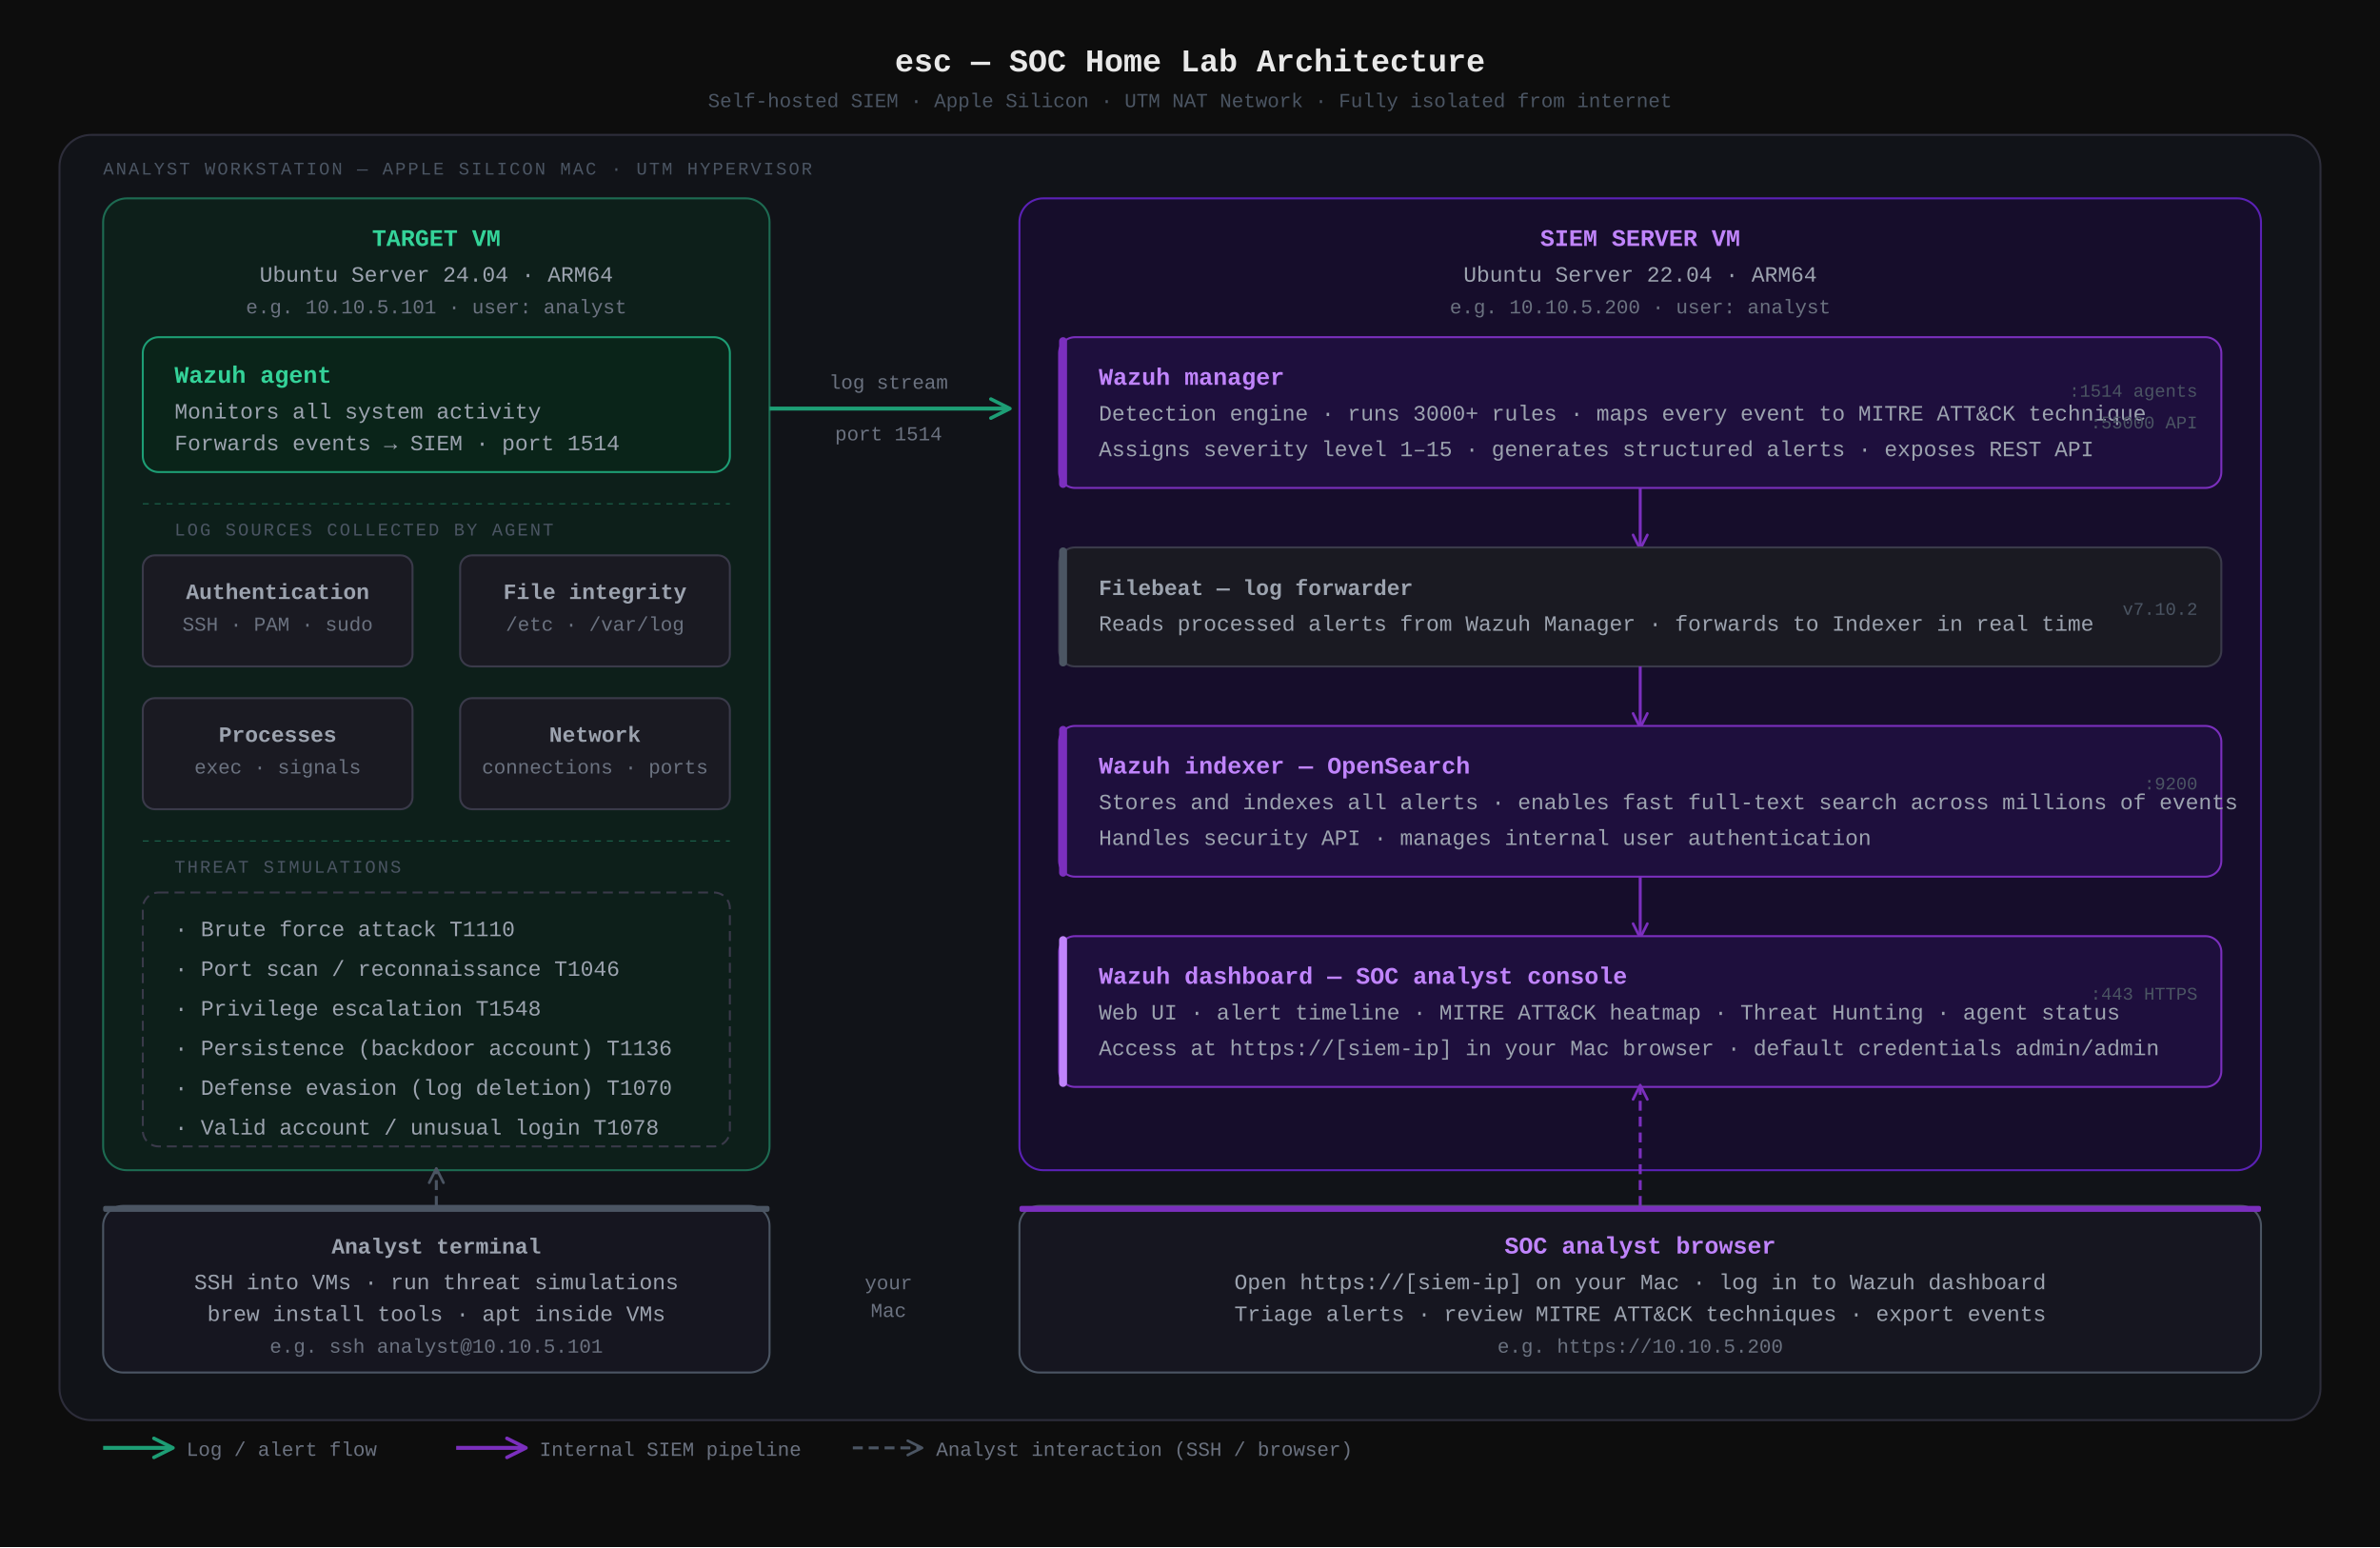
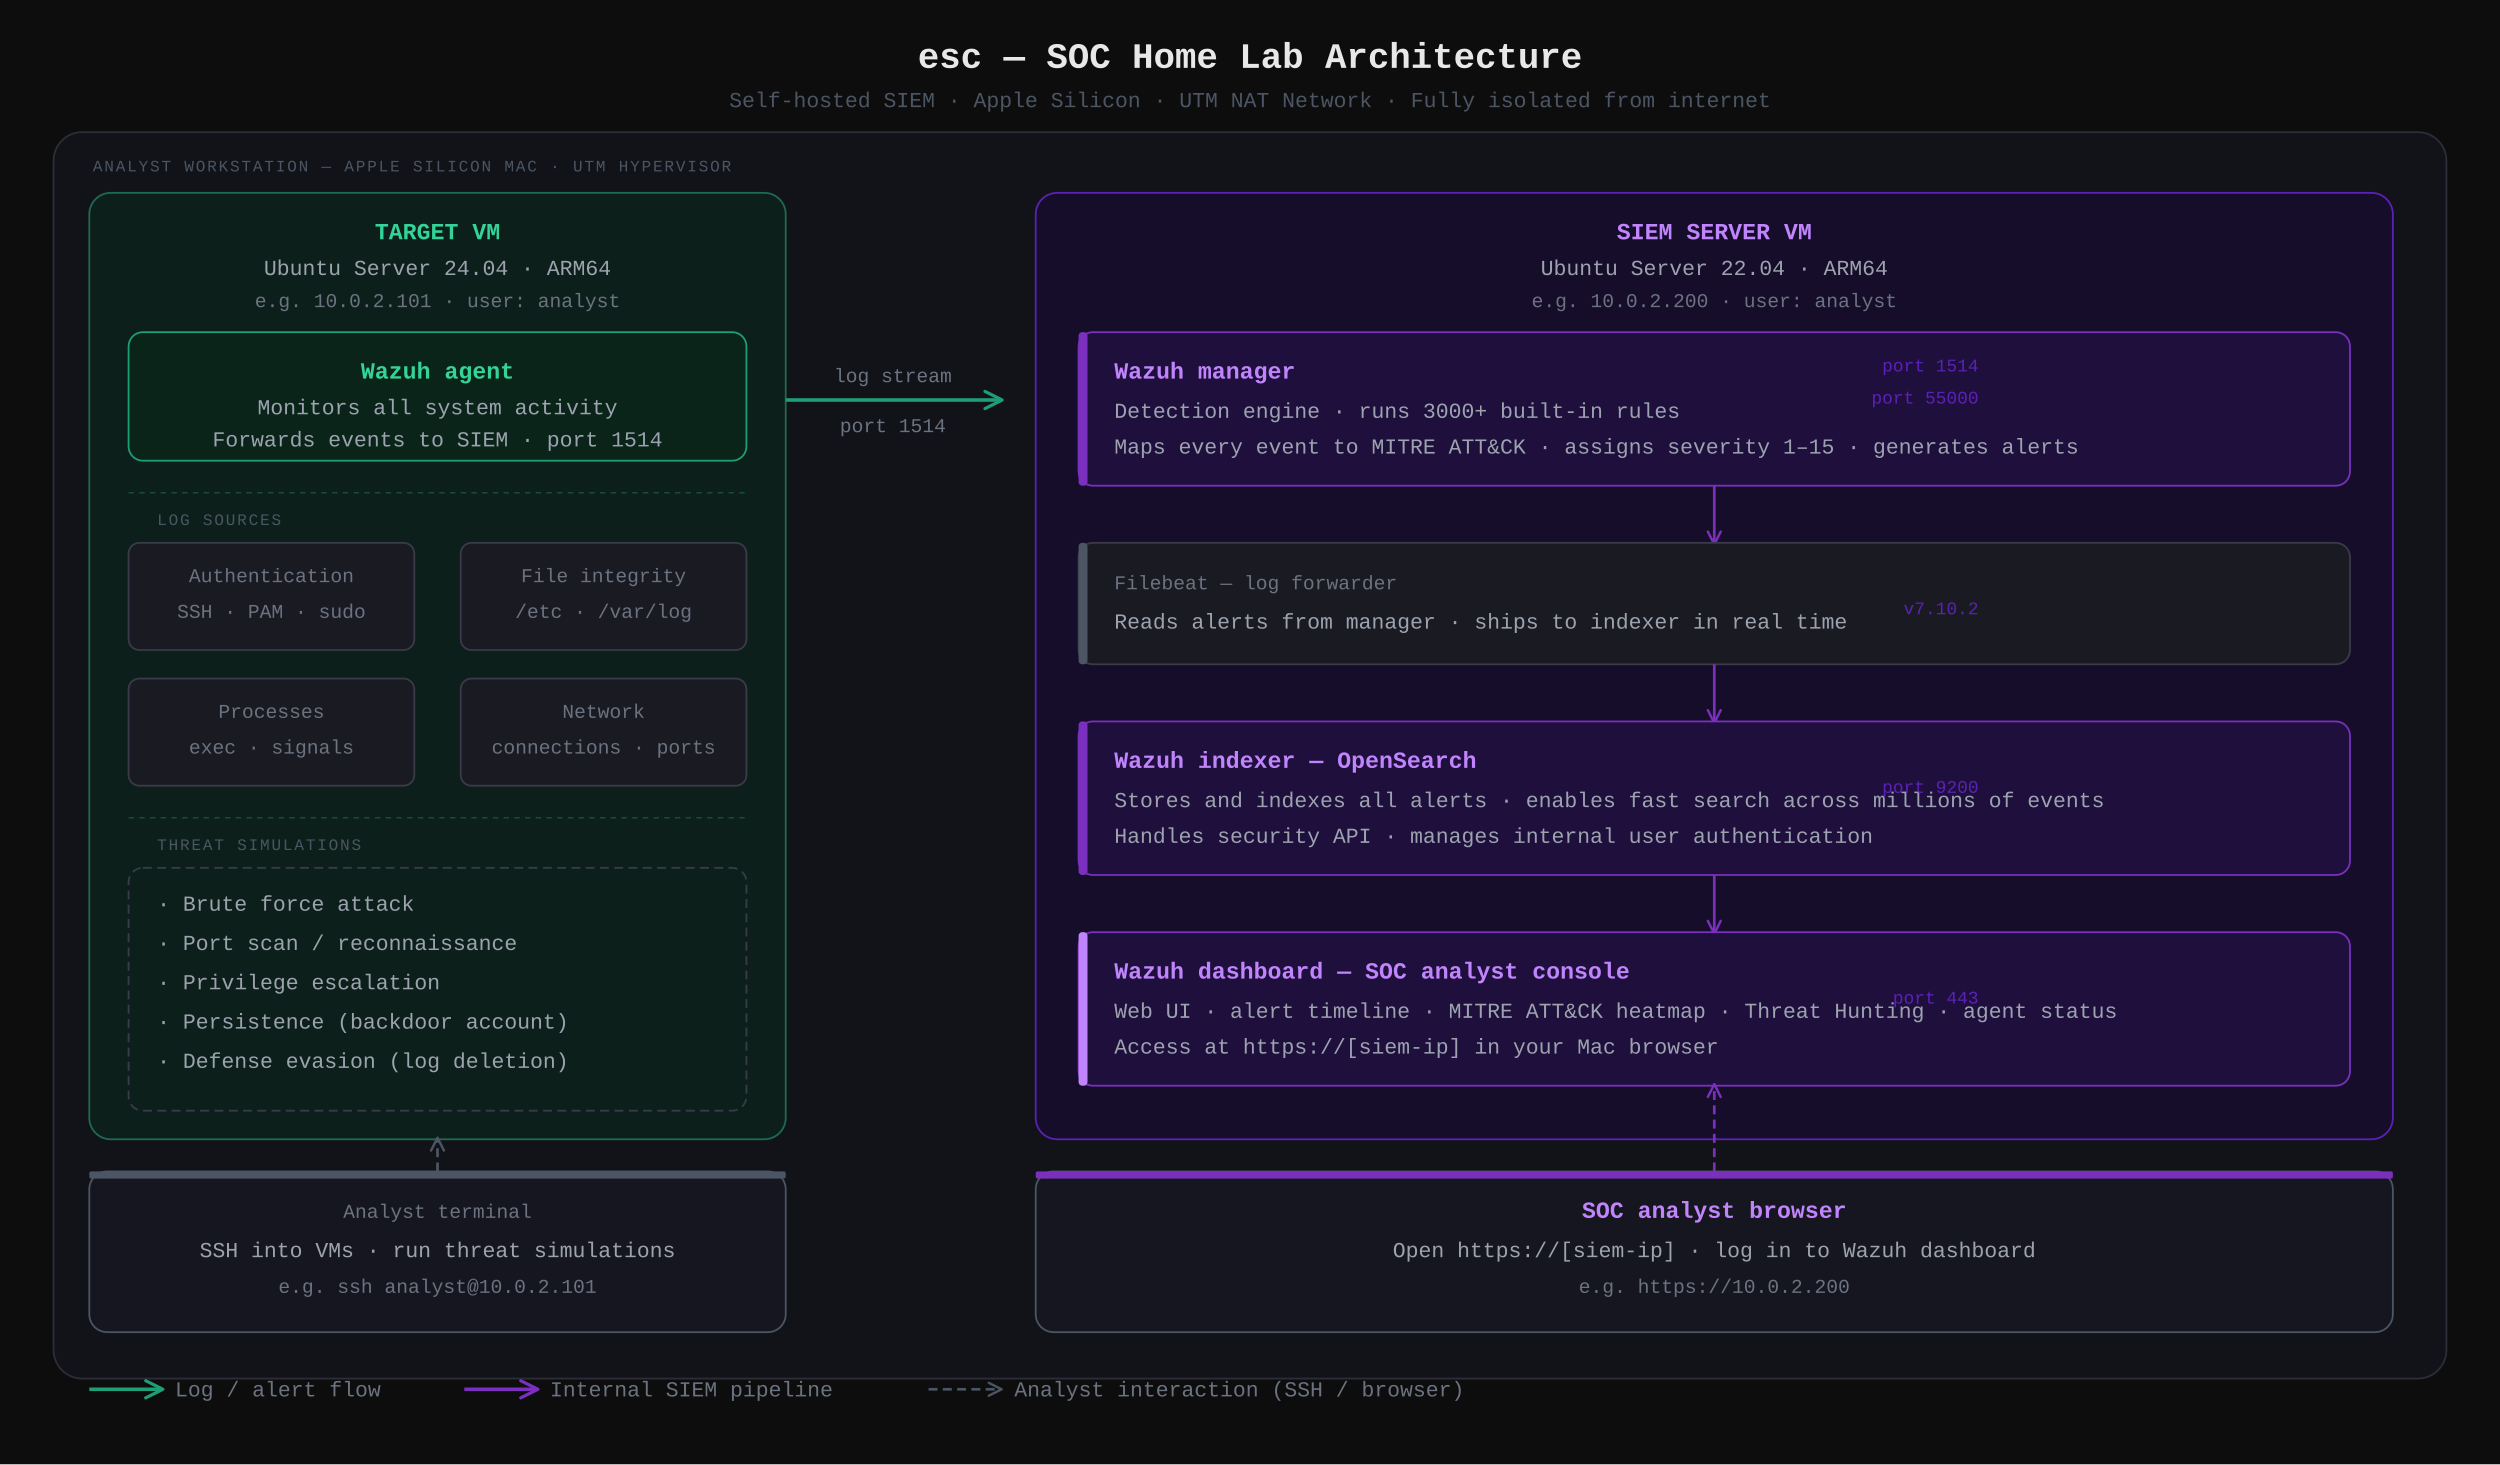
- <svg xmlns="http://www.w3.org/2000/svg" viewBox="0 0 1200 780" width="1200" height="780">
+ <svg xmlns="http://www.w3.org/2000/svg" viewBox="0 0 1400 820" width="1400" height="820">
  <defs>
    <style>
      .bg { fill: #0D0D0D; }
      .host-fill { fill: #111318; stroke: #2D2D3A; }
      .endpoint-fill { fill: #0D1F1A; stroke: #1D6B52; }
      .siem-fill { fill: #160D2B; stroke: #5B21B6; }
      .component-purple { fill: #1E0F3D; stroke: #7B2FBE; stroke-width: 1; }
      .component-teal { fill: #0A2419; stroke: #1D9E75; stroke-width: 1; }
      .component-gray { fill: #1A1A22; stroke: #3A3A4A; stroke-width: 1; }
      .component-dashed { fill: none; stroke: #3A3A4A; stroke-width: 1; stroke-dasharray: 5 3; }
      .component-analyst { fill: #161620; stroke: #4B5563; stroke-width: 1; }
-       .label-primary { font-family: "Courier New", monospace; font-size: 14px; font-weight: 700; fill: #E8E8E8; }
-       .label-secondary { font-family: "Courier New", monospace; font-size: 11px; fill: #9CA3AF; }
-       .label-accent-purple { font-family: "Courier New", monospace; font-size: 12px; font-weight: 700; fill: #C084FC; }
-       .label-accent-teal { font-family: "Courier New", monospace; font-size: 12px; font-weight: 700; fill: #34D399; }
-       .label-accent-gray { font-family: "Courier New", monospace; font-size: 11px; font-weight: 600; fill: #9CA3AF; }
-       .label-small { font-family: "Courier New", monospace; font-size: 10px; fill: #6B7280; }
-       .label-port { font-family: "Courier New", monospace; font-size: 9px; fill: #4B5563; }
-       .section-tag { font-family: "Courier New", monospace; font-size: 9px; fill: #4B5563; letter-spacing: 1px; }
+       .lp { font-family: "Courier New", monospace; font-size: 15px; font-weight: 700; fill: #E8E8E8; }
+       .ls { font-family: "Courier New", monospace; font-size: 12px; fill: #9CA3AF; }
+       .ltp { font-family: "Courier New", monospace; font-size: 13px; font-weight: 700; fill: #C084FC; }
+       .ltt { font-family: "Courier New", monospace; font-size: 13px; font-weight: 700; fill: #34D399; }
+       .lg { font-family: "Courier New", monospace; font-size: 11px; fill: #6B7280; }
+       .lport { font-family: "Courier New", monospace; font-size: 10px; fill: #5B21B6; }
+       .ltag { font-family: "Courier New", monospace; font-size: 9px; fill: #4B5563; letter-spacing: 1px; }
    </style>
    <marker id="arrowPurple" viewBox="0 0 10 10" refX="8" refY="5" markerWidth="6" markerHeight="6" orient="auto">
      <path d="M1 1L9 5L1 9" fill="none" stroke="#7B2FBE" stroke-width="1.5" stroke-linecap="round" stroke-linejoin="round" />
    </marker>
    <marker id="arrowTeal" viewBox="0 0 10 10" refX="8" refY="5" markerWidth="6" markerHeight="6" orient="auto">
      <path d="M1 1L9 5L1 9" fill="none" stroke="#1D9E75" stroke-width="1.5" stroke-linecap="round" stroke-linejoin="round" />
    </marker>
    <marker id="arrowGray" viewBox="0 0 10 10" refX="8" refY="5" markerWidth="6" markerHeight="6" orient="auto">
      <path d="M1 1L9 5L1 9" fill="none" stroke="#4B5563" stroke-width="1.5" stroke-linecap="round" stroke-linejoin="round" />
    </marker>
  </defs>
-   <rect width="1200" height="780" class="bg" />
-   <text x="600" y="36" text-anchor="middle" font-family="Courier New, monospace" font-size="16" font-weight="700" fill="#E8E8E8">esc — SOC Home Lab Architecture</text>
-   <text x="600" y="54" text-anchor="middle" font-family="Courier New, monospace" font-size="10" fill="#4B5563">Self-hosted SIEM · Apple Silicon · UTM NAT Network · Fully isolated from internet</text>
-   <rect x="30" y="68" width="1140" height="648" rx="16" class="host-fill" stroke="#2D2D3A" stroke-width="1" />
-   <text x="52" y="88" class="section-tag">ANALYST WORKSTATION — APPLE SILICON MAC · UTM HYPERVISOR</text>
-   <rect x="52" y="100" width="336" height="490" rx="12" class="endpoint-fill" />
-   <text x="220" y="124" text-anchor="middle" class="label-accent-teal" font-size="13">TARGET VM</text>
-   <text x="220" y="142" text-anchor="middle" class="label-secondary">Ubuntu Server 24.04 · ARM64</text>
-   <text x="220" y="158" text-anchor="middle" class="label-small">e.g. 10.10.5.101 · user: analyst</text>
-   <rect x="72" y="170" width="296" height="68" rx="8" class="component-teal" />
-   <text x="88" y="193" class="label-accent-teal">Wazuh agent</text>
-   <text x="88" y="211" class="label-secondary">Monitors all system activity</text>
-   <text x="88" y="227" class="label-secondary">Forwards events → SIEM · port 1514</text>
-   <line x1="72" y1="254" x2="368" y2="254" stroke="#1D6B52" stroke-width="0.5" stroke-dasharray="3 3" />
-   <text x="88" y="270" class="section-tag">LOG SOURCES COLLECTED BY AGENT</text>
-   <rect x="72" y="280" width="136" height="56" rx="6" class="component-gray" />
-   <text x="140" y="302" text-anchor="middle" class="label-accent-gray">Authentication</text>
-   <text x="140" y="318" text-anchor="middle" class="label-small">SSH · PAM · sudo</text>
-   <rect x="232" y="280" width="136" height="56" rx="6" class="component-gray" />
-   <text x="300" y="302" text-anchor="middle" class="label-accent-gray">File integrity</text>
-   <text x="300" y="318" text-anchor="middle" class="label-small">/etc · /var/log</text>
-   <rect x="72" y="352" width="136" height="56" rx="6" class="component-gray" />
-   <text x="140" y="374" text-anchor="middle" class="label-accent-gray">Processes</text>
-   <text x="140" y="390" text-anchor="middle" class="label-small">exec · signals</text>
-   <rect x="232" y="352" width="136" height="56" rx="6" class="component-gray" />
-   <text x="300" y="374" text-anchor="middle" class="label-accent-gray">Network</text>
-   <text x="300" y="390" text-anchor="middle" class="label-small">connections · ports</text>
-   <line x1="72" y1="424" x2="368" y2="424" stroke="#1D6B52" stroke-width="0.5" stroke-dasharray="3 3" />
-   <text x="88" y="440" class="section-tag">THREAT SIMULATIONS</text>
-   <rect x="72" y="450" width="296" height="128" rx="8" class="component-dashed" />
-   <text x="88" y="472" class="label-secondary">· Brute force attack              T1110</text>
-   <text x="88" y="492" class="label-secondary">· Port scan / reconnaissance       T1046</text>
-   <text x="88" y="512" class="label-secondary">· Privilege escalation             T1548</text>
-   <text x="88" y="532" class="label-secondary">· Persistence (backdoor account)   T1136</text>
-   <text x="88" y="552" class="label-secondary">· Defense evasion (log deletion)   T1070</text>
-   <text x="88" y="572" class="label-secondary">· Valid account / unusual login    T1078</text>
-   <line x1="388" y1="206" x2="508" y2="206" stroke="#1D9E75" stroke-width="2" fill="none" marker-end="url(#arrowTeal)" />
-   <text x="448" y="196" text-anchor="middle" class="label-small">log stream</text>
-   <text x="448" y="222" text-anchor="middle" class="label-small">port 1514</text>
-   <rect x="514" y="100" width="626" height="490" rx="12" class="siem-fill" />
-   <text x="827" y="124" text-anchor="middle" class="label-accent-purple" font-size="13">SIEM SERVER VM</text>
-   <text x="827" y="142" text-anchor="middle" class="label-secondary">Ubuntu Server 22.04 · ARM64</text>
-   <text x="827" y="158" text-anchor="middle" class="label-small">e.g. 10.10.5.200 · user: analyst</text>
-   <rect x="534" y="170" width="586" height="76" rx="8" class="component-purple" />
-   <rect x="534" y="170" width="4" height="76" rx="2" fill="#7B2FBE" />
-   <text x="554" y="194" class="label-accent-purple">Wazuh manager</text>
-   <text x="554" y="212" class="label-secondary">Detection engine · runs 3000+ rules · maps every event to MITRE ATT&amp;CK technique</text>
-   <text x="554" y="230" class="label-secondary">Assigns severity level 1–15 · generates structured alerts · exposes REST API</text>
-   <text x="1108" y="200" text-anchor="end" class="label-port">:1514 agents</text>
-   <text x="1108" y="216" text-anchor="end" class="label-port">:55000 API</text>
-   <line x1="827" y1="246" x2="827" y2="276" stroke="#7B2FBE" stroke-width="1.5" fill="none" marker-end="url(#arrowPurple)" />
-   <rect x="534" y="276" width="586" height="60" rx="8" class="component-gray" />
-   <rect x="534" y="276" width="4" height="60" rx="2" fill="#4B5563" />
-   <text x="554" y="300" class="label-accent-gray" font-size="12">Filebeat  —  log forwarder</text>
-   <text x="554" y="318" class="label-secondary">Reads processed alerts from Wazuh Manager · forwards to Indexer in real time</text>
-   <text x="1108" y="310" text-anchor="end" class="label-port">v7.10.2</text>
-   <line x1="827" y1="336" x2="827" y2="366" stroke="#7B2FBE" stroke-width="1.5" fill="none" marker-end="url(#arrowPurple)" />
-   <rect x="534" y="366" width="586" height="76" rx="8" class="component-purple" />
-   <rect x="534" y="366" width="4" height="76" rx="2" fill="#7B2FBE" />
-   <text x="554" y="390" class="label-accent-purple">Wazuh indexer  —  OpenSearch</text>
-   <text x="554" y="408" class="label-secondary">Stores and indexes all alerts · enables fast full-text search across millions of events</text>
-   <text x="554" y="426" class="label-secondary">Handles security API · manages internal user authentication</text>
-   <text x="1108" y="398" text-anchor="end" class="label-port">:9200</text>
-   <line x1="827" y1="442" x2="827" y2="472" stroke="#7B2FBE" stroke-width="1.5" fill="none" marker-end="url(#arrowPurple)" />
-   <rect x="534" y="472" width="586" height="76" rx="8" class="component-purple" />
-   <rect x="534" y="472" width="4" height="76" rx="2" fill="#C084FC" />
-   <text x="554" y="496" class="label-accent-purple">Wazuh dashboard  —  SOC analyst console</text>
-   <text x="554" y="514" class="label-secondary">Web UI · alert timeline · MITRE ATT&amp;CK heatmap · Threat Hunting · agent status</text>
-   <text x="554" y="532" class="label-secondary">Access at https://[siem-ip] in your Mac browser · default credentials admin/admin</text>
-   <text x="1108" y="504" text-anchor="end" class="label-port">:443 HTTPS</text>
-   <rect x="52" y="608" width="336" height="84" rx="10" class="component-analyst" />
-   <rect x="52" y="608" width="336" height="3" rx="1" fill="#4B5563" />
-   <text x="220" y="632" text-anchor="middle" class="label-accent-gray" font-size="12">Analyst terminal</text>
-   <text x="220" y="650" text-anchor="middle" class="label-secondary">SSH into VMs · run threat simulations</text>
-   <text x="220" y="666" text-anchor="middle" class="label-secondary">brew install tools · apt inside VMs</text>
-   <text x="220" y="682" text-anchor="middle" class="label-small">e.g. ssh analyst@10.10.5.101</text>
-   <line x1="220" y1="608" x2="220" y2="590" stroke="#4B5563" stroke-width="1.5" stroke-dasharray="5 3" fill="none" marker-end="url(#arrowGray)" />
-   <rect x="514" y="608" width="626" height="84" rx="10" class="component-analyst" />
-   <rect x="514" y="608" width="626" height="3" rx="1" fill="#7B2FBE" />
-   <text x="827" y="632" text-anchor="middle" class="label-accent-purple" font-size="12">SOC analyst browser</text>
-   <text x="827" y="650" text-anchor="middle" class="label-secondary">Open https://[siem-ip] on your Mac · log in to Wazuh dashboard</text>
-   <text x="827" y="666" text-anchor="middle" class="label-secondary">Triage alerts · review MITRE ATT&amp;CK techniques · export events</text>
-   <text x="827" y="682" text-anchor="middle" class="label-small">e.g. https://10.10.5.200</text>
-   <line x1="827" y1="608" x2="827" y2="548" stroke="#7B2FBE" stroke-width="1.5" stroke-dasharray="5 3" fill="none" marker-end="url(#arrowPurple)" />
-   <text x="448" y="650" text-anchor="middle" class="label-small">your</text>
-   <text x="448" y="664" text-anchor="middle" class="label-small">Mac</text>
-   <line x1="52" y1="730" x2="86" y2="730" stroke="#1D9E75" stroke-width="2" marker-end="url(#arrowTeal)" />
-   <text x="94" y="734" font-family="Courier New, monospace" font-size="10" fill="#6B7280">Log / alert flow</text>
-   <line x1="230" y1="730" x2="264" y2="730" stroke="#7B2FBE" stroke-width="2" marker-end="url(#arrowPurple)" />
-   <text x="272" y="734" font-family="Courier New, monospace" font-size="10" fill="#6B7280">Internal SIEM pipeline</text>
-   <line x1="430" y1="730" x2="464" y2="730" stroke="#4B5563" stroke-width="1.5" stroke-dasharray="5 3" marker-end="url(#arrowGray)" />
-   <text x="472" y="734" font-family="Courier New, monospace" font-size="10" fill="#6B7280">Analyst interaction (SSH / browser)</text>
+   <rect width="1400" height="820" class="bg" />
+   <text x="700" y="38" text-anchor="middle" font-family="Courier New, monospace" font-size="20" font-weight="700" fill="#E8E8E8">esc — SOC Home Lab Architecture</text>
+   <text x="700" y="60" text-anchor="middle" font-family="Courier New, monospace" font-size="12" fill="#4B5563">Self-hosted SIEM · Apple Silicon · UTM NAT Network · Fully isolated from internet</text>
+   <rect x="30" y="74" width="1340" height="698" rx="16" class="host-fill" stroke="#2D2D3A" stroke-width="1" />
+   <text x="52" y="96" class="ltag">ANALYST WORKSTATION — APPLE SILICON MAC · UTM HYPERVISOR</text>
+   <rect x="50" y="108" width="390" height="530" rx="12" class="endpoint-fill" />
+   <text x="245" y="134" text-anchor="middle" class="ltt" font-size="15">TARGET VM</text>
+   <text x="245" y="154" text-anchor="middle" class="ls">Ubuntu Server 24.04 · ARM64</text>
+   <text x="245" y="172" text-anchor="middle" class="lg">e.g. 10.0.2.101 · user: analyst</text>
+   <rect x="72" y="186" width="346" height="72" rx="8" class="component-teal" />
+   <text x="245" y="212" text-anchor="middle" class="ltt">Wazuh agent</text>
+   <text x="245" y="232" text-anchor="middle" class="ls">Monitors all system activity</text>
+   <text x="245" y="250" text-anchor="middle" class="ls">Forwards events to SIEM · port 1514</text>
+   <line x1="72" y1="276" x2="418" y2="276" stroke="#1D6B52" stroke-width="0.5" stroke-dasharray="3 3" />
+   <text x="88" y="294" class="ltag">LOG SOURCES</text>
+   <rect x="72" y="304" width="160" height="60" rx="6" class="component-gray" />
+   <text x="152" y="326" text-anchor="middle" class="lg" font-size="12" fill="#9CA3AF">Authentication</text>
+   <text x="152" y="346" text-anchor="middle" class="lg">SSH · PAM · sudo</text>
+   <rect x="258" y="304" width="160" height="60" rx="6" class="component-gray" />
+   <text x="338" y="326" text-anchor="middle" class="lg" font-size="12" fill="#9CA3AF">File integrity</text>
+   <text x="338" y="346" text-anchor="middle" class="lg">/etc · /var/log</text>
+   <rect x="72" y="380" width="160" height="60" rx="6" class="component-gray" />
+   <text x="152" y="402" text-anchor="middle" class="lg" font-size="12" fill="#9CA3AF">Processes</text>
+   <text x="152" y="422" text-anchor="middle" class="lg">exec · signals</text>
+   <rect x="258" y="380" width="160" height="60" rx="6" class="component-gray" />
+   <text x="338" y="402" text-anchor="middle" class="lg" font-size="12" fill="#9CA3AF">Network</text>
+   <text x="338" y="422" text-anchor="middle" class="lg">connections · ports</text>
+   <line x1="72" y1="458" x2="418" y2="458" stroke="#1D6B52" stroke-width="0.5" stroke-dasharray="3 3" />
+   <text x="88" y="476" class="ltag">THREAT SIMULATIONS</text>
+   <rect x="72" y="486" width="346" height="136" rx="8" class="component-dashed" />
+   <text x="88" y="510" class="ls">· Brute force attack</text>
+   <text x="88" y="532" class="ls">· Port scan / reconnaissance</text>
+   <text x="88" y="554" class="ls">· Privilege escalation</text>
+   <text x="88" y="576" class="ls">· Persistence (backdoor account)</text>
+   <text x="88" y="598" class="ls">· Defense evasion (log deletion)</text>
+   <line x1="440" y1="224" x2="560" y2="224" stroke="#1D9E75" stroke-width="2" marker-end="url(#arrowTeal)" />
+   <text x="500" y="214" text-anchor="middle" class="lg" font-size="12" fill="#1D9E75">log stream</text>
+   <text x="500" y="242" text-anchor="middle" class="lg">port 1514</text>
+   <rect x="580" y="108" width="760" height="530" rx="12" class="siem-fill" />
+   <text x="960" y="134" text-anchor="middle" class="ltp" font-size="15">SIEM SERVER VM</text>
+   <text x="960" y="154" text-anchor="middle" class="ls">Ubuntu Server 22.04 · ARM64</text>
+   <text x="960" y="172" text-anchor="middle" class="lg">e.g. 10.0.2.200 · user: analyst</text>
+   <rect x="604" y="186" width="712" height="86" rx="8" class="component-purple" />
+   <rect x="604" y="186" width="5" height="86" rx="2" fill="#7B2FBE" />
+   <text x="624" y="212" class="ltp">Wazuh manager</text>
+   <text x="624" y="234" class="ls">Detection engine · runs 3000+ built-in rules</text>
+   <text x="624" y="254" class="ls">Maps every event to MITRE ATT&amp;CK · assigns severity 1–15 · generates alerts</text>
+   <text x="1108" y="208" text-anchor="end" class="lport">port 1514</text>
+   <text x="1108" y="226" text-anchor="end" class="lport">port 55000</text>
+   <line x1="960" y1="272" x2="960" y2="304" stroke="#7B2FBE" stroke-width="1.5" marker-end="url(#arrowPurple)" />
+   <rect x="604" y="304" width="712" height="68" rx="8" class="component-gray" />
+   <rect x="604" y="304" width="5" height="68" rx="2" fill="#4B5563" />
+   <text x="624" y="330" class="lg" font-size="13" fill="#9CA3AF">Filebeat — log forwarder</text>
+   <text x="624" y="352" class="ls">Reads alerts from manager · ships to indexer in real time</text>
+   <text x="1108" y="344" text-anchor="end" class="lport">v7.10.2</text>
+   <line x1="960" y1="372" x2="960" y2="404" stroke="#7B2FBE" stroke-width="1.5" marker-end="url(#arrowPurple)" />
+   <rect x="604" y="404" width="712" height="86" rx="8" class="component-purple" />
+   <rect x="604" y="404" width="5" height="86" rx="2" fill="#7B2FBE" />
+   <text x="624" y="430" class="ltp">Wazuh indexer — OpenSearch</text>
+   <text x="624" y="452" class="ls">Stores and indexes all alerts · enables fast search across millions of events</text>
+   <text x="624" y="472" class="ls">Handles security API · manages internal user authentication</text>
+   <text x="1108" y="444" text-anchor="end" class="lport">port 9200</text>
+   <line x1="960" y1="490" x2="960" y2="522" stroke="#7B2FBE" stroke-width="1.5" marker-end="url(#arrowPurple)" />
+   <rect x="604" y="522" width="712" height="86" rx="8" class="component-purple" />
+   <rect x="604" y="522" width="5" height="86" rx="2" fill="#C084FC" />
+   <text x="624" y="548" class="ltp">Wazuh dashboard — SOC analyst console</text>
+   <text x="624" y="570" class="ls">Web UI · alert timeline · MITRE ATT&amp;CK heatmap · Threat Hunting · agent status</text>
+   <text x="624" y="590" class="ls">Access at https://[siem-ip] in your Mac browser</text>
+   <text x="1108" y="562" text-anchor="end" class="lport">port 443</text>
+   <rect x="50" y="656" width="390" height="90" rx="10" class="component-analyst" />
+   <rect x="50" y="656" width="390" height="4" rx="1" fill="#4B5563" />
+   <text x="245" y="682" text-anchor="middle" class="lg" font-size="13" fill="#9CA3AF">Analyst terminal</text>
+   <text x="245" y="704" text-anchor="middle" class="ls">SSH into VMs · run threat simulations</text>
+   <text x="245" y="724" text-anchor="middle" class="lg">e.g. ssh analyst@10.0.2.101</text>
+   <line x1="245" y1="656" x2="245" y2="638" stroke="#4B5563" stroke-width="1.5" stroke-dasharray="5 3" marker-end="url(#arrowGray)" />
+   <rect x="580" y="656" width="760" height="90" rx="10" class="component-analyst" />
+   <rect x="580" y="656" width="760" height="4" rx="1" fill="#7B2FBE" />
+   <text x="960" y="682" text-anchor="middle" class="ltp">SOC analyst browser</text>
+   <text x="960" y="704" text-anchor="middle" class="ls">Open https://[siem-ip] · log in to Wazuh dashboard</text>
+   <text x="960" y="724" text-anchor="middle" class="lg">e.g. https://10.0.2.200</text>
+   <line x1="960" y1="656" x2="960" y2="608" stroke="#7B2FBE" stroke-width="1.5" stroke-dasharray="5 3" marker-end="url(#arrowPurple)" />
+   <line x1="50" y1="778" x2="90" y2="778" stroke="#1D9E75" stroke-width="2" marker-end="url(#arrowTeal)" />
+   <text x="98" y="782" font-family="Courier New, monospace" font-size="12" fill="#6B7280">Log / alert flow</text>
+   <line x1="260" y1="778" x2="300" y2="778" stroke="#7B2FBE" stroke-width="2" marker-end="url(#arrowPurple)" />
+   <text x="308" y="782" font-family="Courier New, monospace" font-size="12" fill="#6B7280">Internal SIEM pipeline</text>
+   <line x1="520" y1="778" x2="560" y2="778" stroke="#4B5563" stroke-width="1.5" stroke-dasharray="5 3" marker-end="url(#arrowGray)" />
+   <text x="568" y="782" font-family="Courier New, monospace" font-size="12" fill="#6B7280">Analyst interaction (SSH / browser)</text>
</svg>
